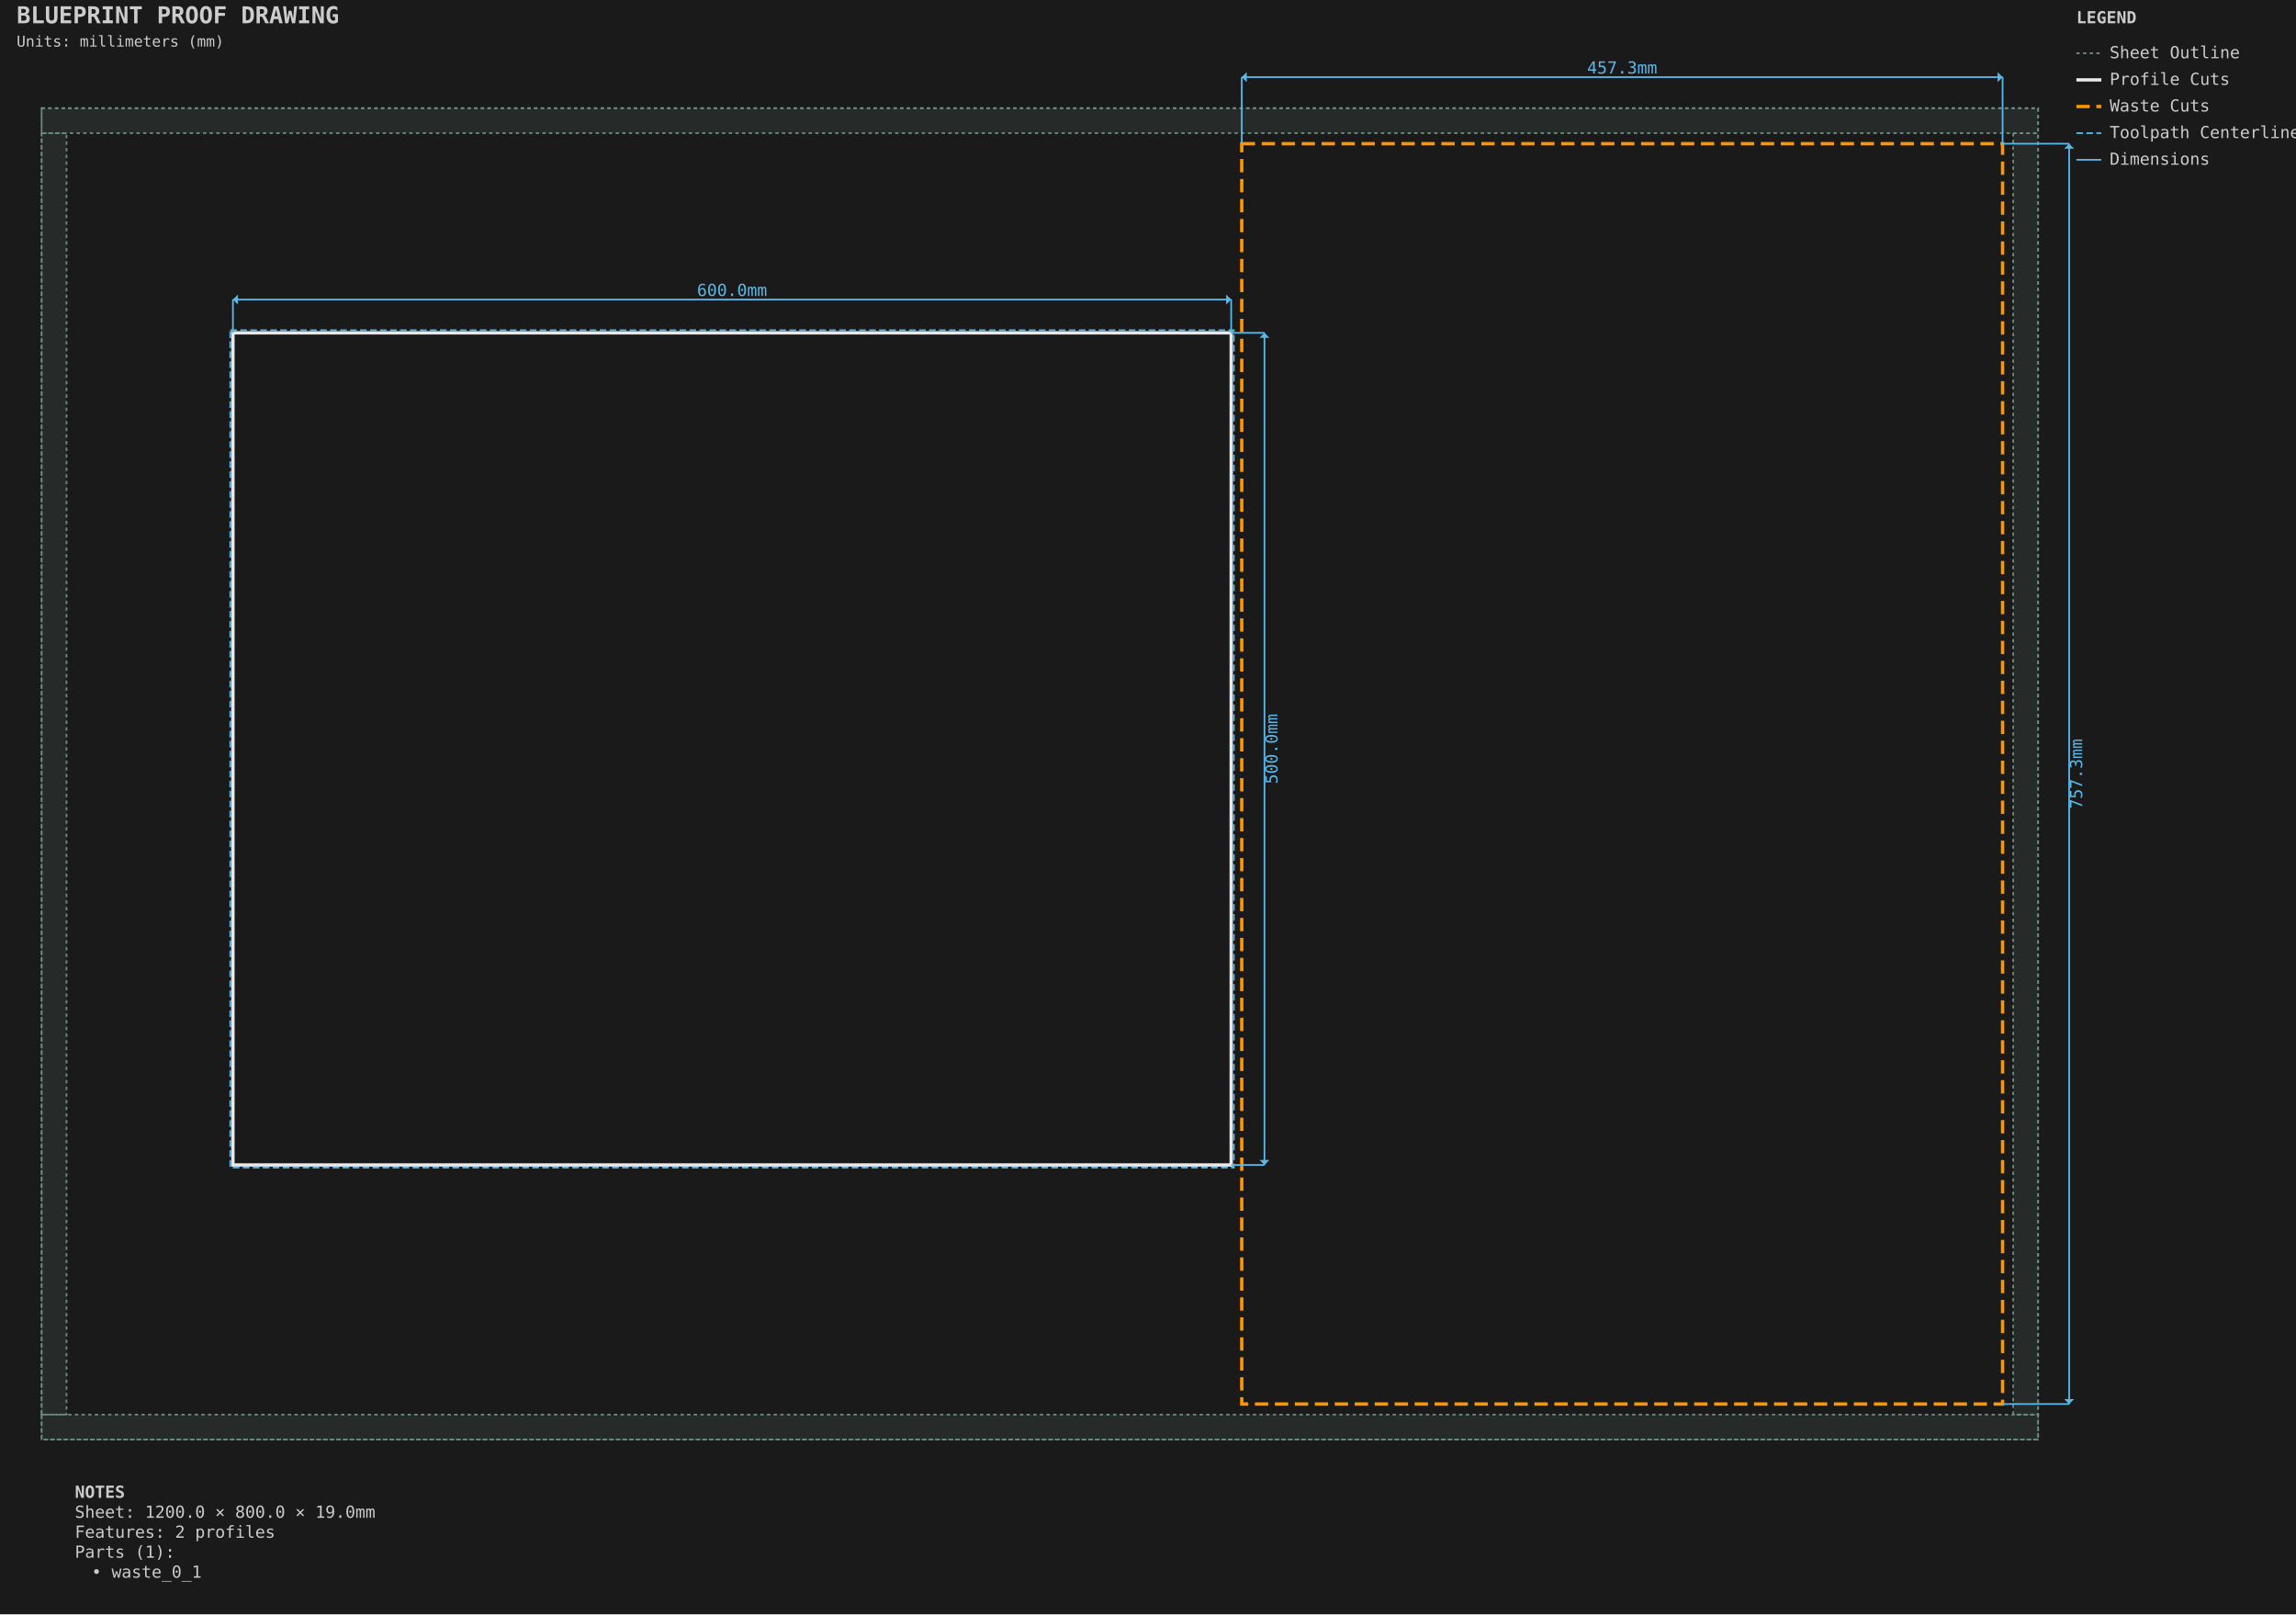
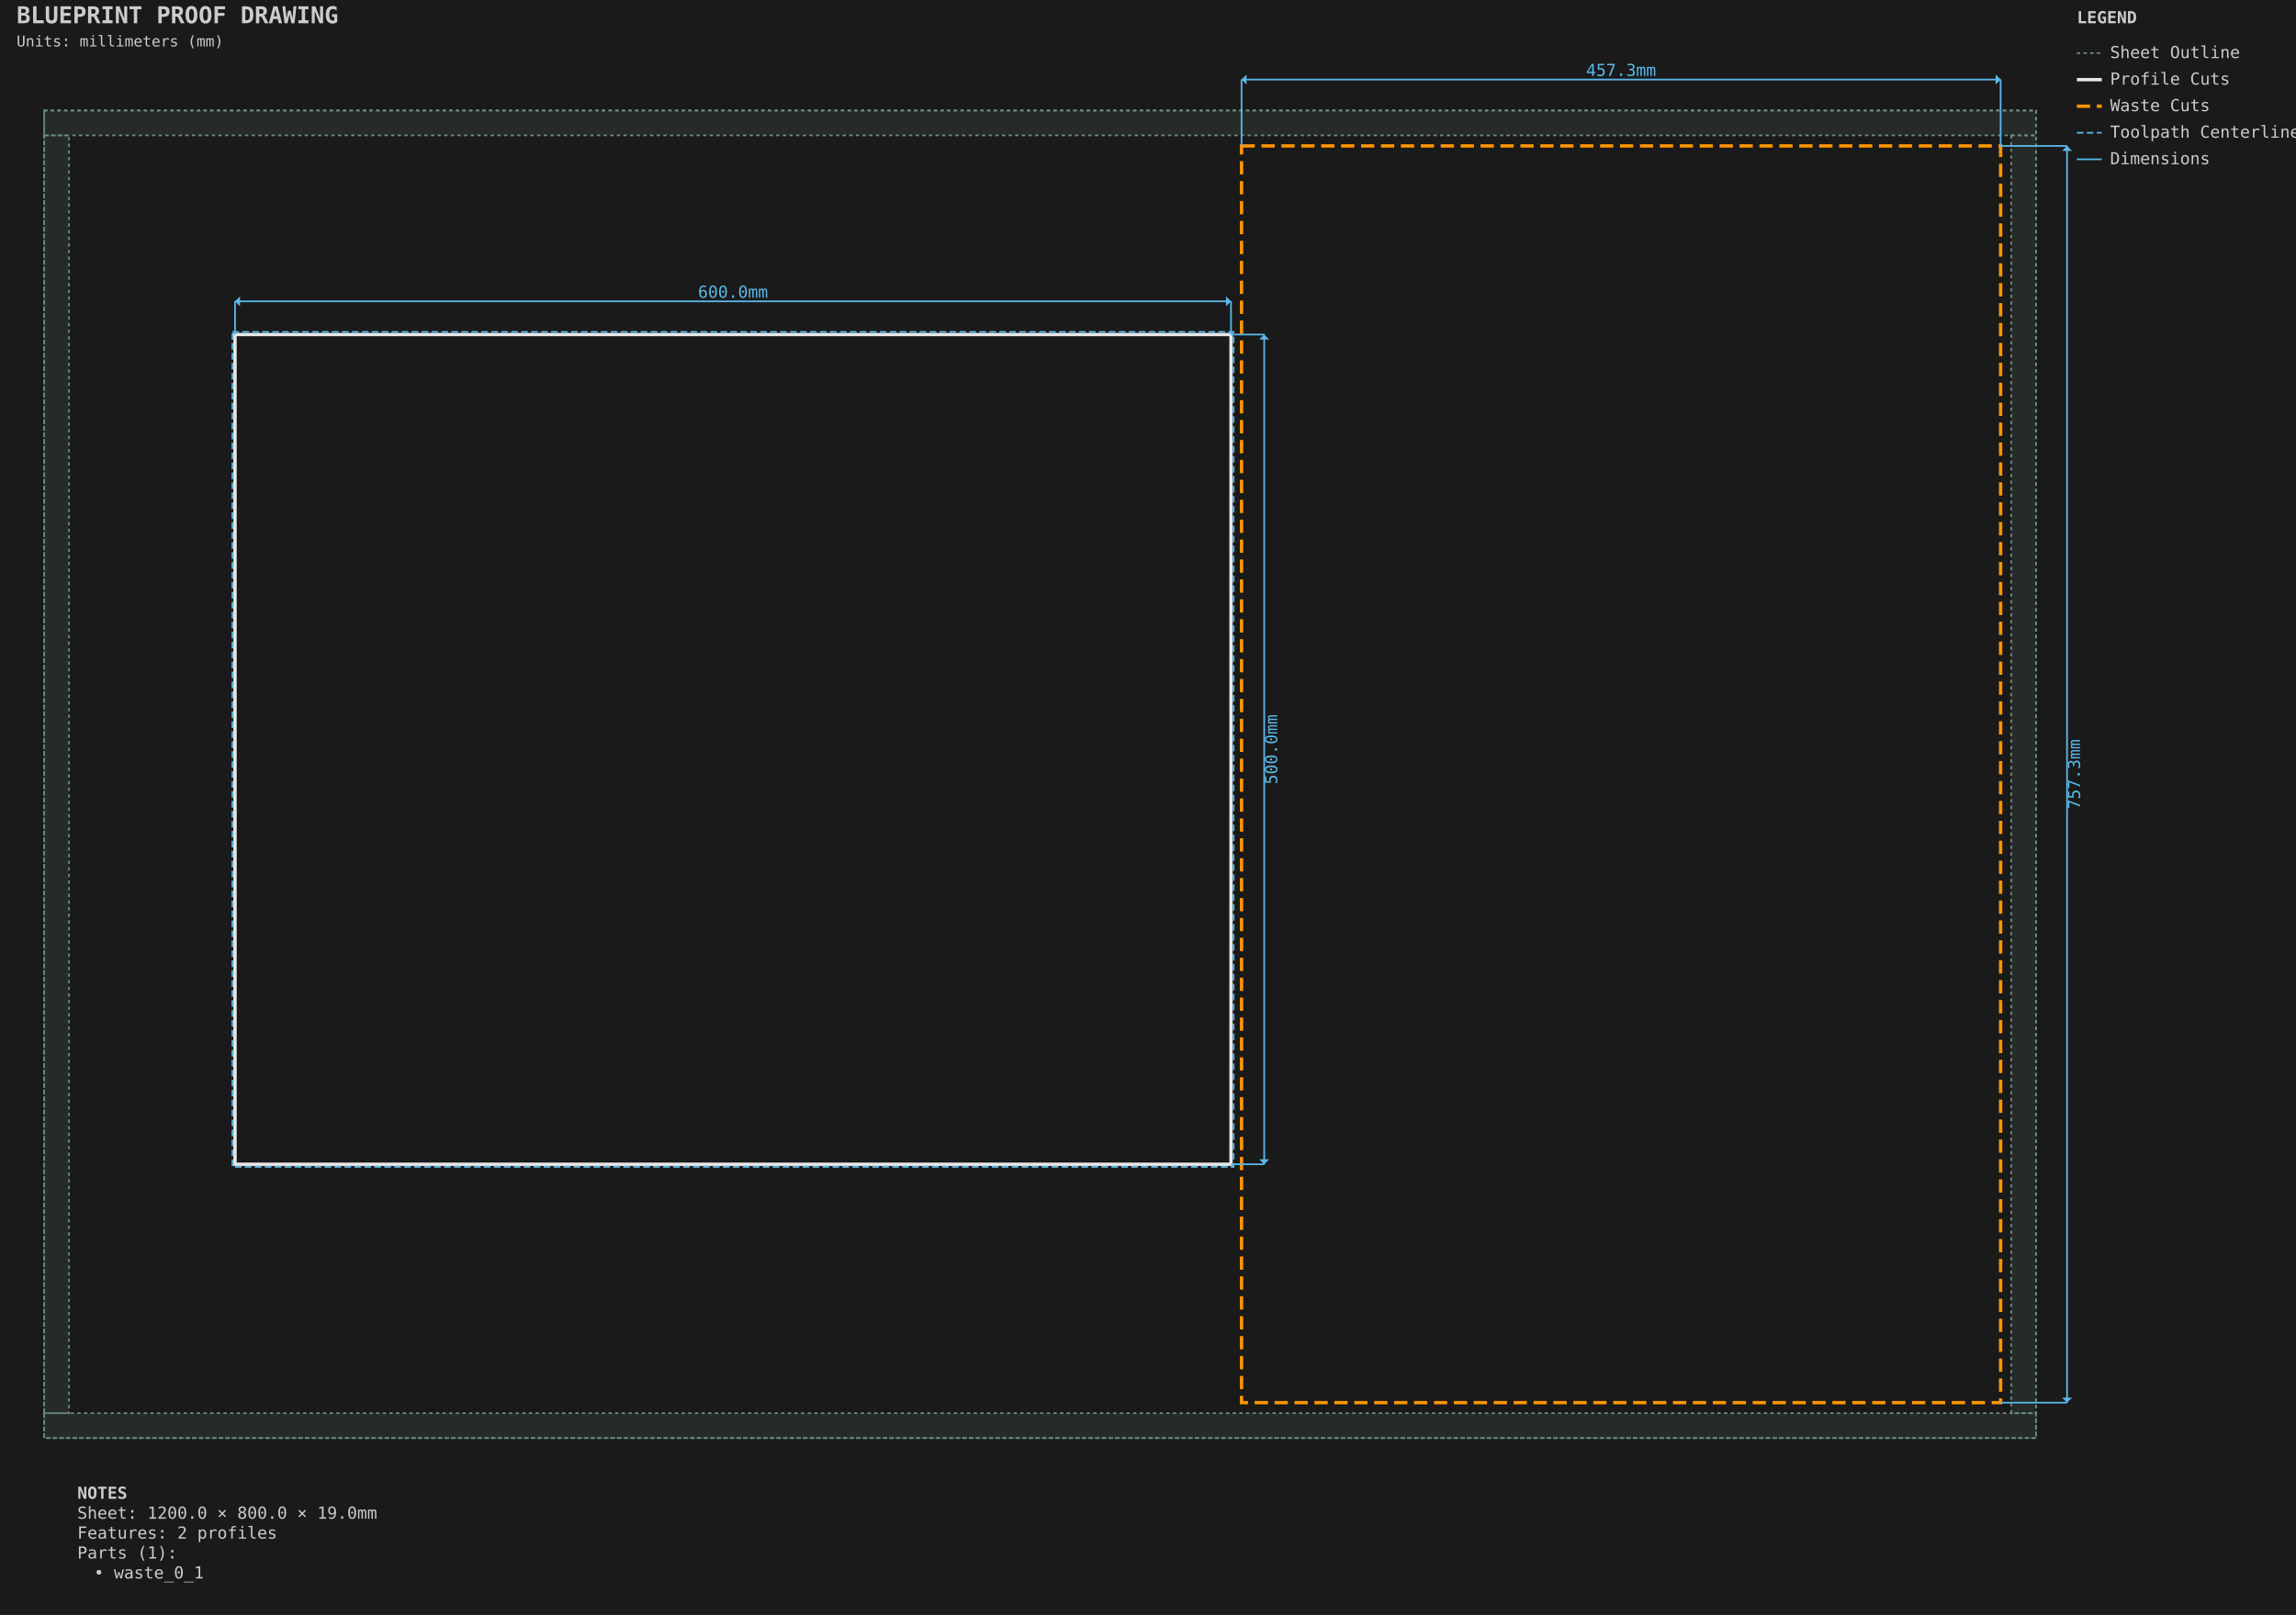
- <svg xmlns="http://www.w3.org/2000/svg" viewBox="-25.000 -65.000 1380.000 970.000" width="1380.0mm" height="970.0mm">
+ <svg xmlns="http://www.w3.org/2000/svg" viewBox="-26.587 -66.588 1383.175 973.175" width="1383.175mm" height="973.175mm">
  <style>.default { stroke: #e8e8e8; fill: none; stroke-width: 1; }
.sheet-outline { stroke: #6b8e7f; fill: none; stroke-width: 1; stroke-dasharray: 2,2; }
.profile { stroke: #e8e8e8; fill: none; stroke-width: 2; }
.pocket { stroke: #6496c8; fill: #6496c8; fill-opacity: 0.2; stroke-width: 1.5; }
.hole { stroke: #e8e8e8; fill: none; stroke-width: 1.5; }
.engrave { stroke: #888888; fill: none; stroke-width: 0.25; }
.waste { stroke: #ff9500; fill: none; stroke-width: 2; stroke-dasharray: 8,4; }
.toolpath { stroke: #5ab9ea; fill: none; stroke-width: 1; stroke-dasharray: 4,2; }
.dimension { stroke: #5ab9ea; fill: none; stroke-width: 1; }
.dimension-text { fill: #5ab9ea; font-family: monospace; font-size: 10px; }
.construction { stroke: #6b8e7f; fill: none; stroke-width: 0.5; stroke-dasharray: 2,2; }
.label { fill: #ffcc00; font-family: monospace; font-size: 8px; font-weight: bold; }
.notes { fill: #cccccc; font-family: monospace; font-size: 10px; }
.envelope { stroke: #ff6b6b; fill: none; stroke-width: 2; }
.wasteboard { stroke: #4ecdc4; fill: #4ecdc4; fill-opacity: 0.1; stroke-width: 1.5; }
.effective-envelope { stroke: #ffd93d; fill: none; stroke-width: 1; stroke-dasharray: 4,2; }
.origin { stroke: #ff6b6b; fill: #ff6b6b; stroke-width: 1; }
.centerline { stroke: #6b8e7f; fill: none; stroke-width: 0.5; stroke-dasharray: 8,4; }
.margin-zone { fill: #6b8e7f; fill-opacity: 0.15; }
.legend { fill: #cccccc; font-family: monospace; font-size: 10px; }
.title { fill: #cccccc; font-family: monospace; font-size: 14px; font-weight: bold; }
.section-label { fill: #5ab9ea; font-family: monospace; font-size: 9px; font-weight: bold; }
.callout-box { stroke: #5ab9ea; fill: none; stroke-width: 1; }
.callout-detail { stroke: #e8e8e8; fill: none; stroke-width: 1.5; }
.beam-assembly { stroke: #e8e8e8; fill: none; stroke-width: 1; }
.beam-layer { stroke: #6496c8; fill: #6496c8; fill-opacity: 0.15; stroke-width: 1; }
.beam-splice { stroke: #ff9500; fill: none; stroke-width: 1.5; stroke-dasharray: 4,2; }</style>
-   <rect x="-25.0" y="-65.0" width="1380.0" height="970.0" fill="#1a1a1a" />
+   <rect x="-26.587" y="-66.588" width="1383.175" height="973.175" fill="#1a1a1a" />
  <g id="SHEET_OUTLINE" class="sheet-outline">
    <rect x="0.000" y="0.000" width="1200.000" height="800.000" stroke="#6b8e7f" fill="none" stroke-width="1" stroke-dasharray="2,2" id="sheet_boundary" />
    <rect x="0.000" y="0.000" width="1200.000" height="15.000" fill="#6b8e7f" fill-opacity="0.15" id="margin_bottom" />
    <rect x="0.000" y="785.000" width="1200.000" height="15.000" fill="#6b8e7f" fill-opacity="0.15" id="margin_top" />
    <rect x="0.000" y="15.000" width="15.000" height="770.000" fill="#6b8e7f" fill-opacity="0.15" id="margin_left" />
    <rect x="1185.000" y="15.000" width="15.000" height="770.000" fill="#6b8e7f" fill-opacity="0.15" id="margin_right" />
  </g>
  <g id="PROFILE_CUTS" class="profile-cuts">
    <rect x="115.000" y="135.000" width="600.000" height="500.000" stroke="#e8e8e8" fill="none" stroke-width="2" id="generated_profile_0" />
  </g>
  <g id="PROFILE_TOOLPATHS" class="profile-toolpaths">
    <rect x="113.413" y="133.413" width="603.175" height="503.175" stroke="#5ab9ea" fill="none" stroke-width="1" stroke-dasharray="4,2" id="generated_profile_0_toolpath" />
  </g>
  <g id="WASTE_CUTS" class="waste-cuts">
    <rect x="721.350" y="21.350" width="457.300" height="757.300" stroke="#ff9500" fill="none" stroke-width="2" stroke-dasharray="8,4" id="waste_0_1" />
  </g>
  <g id="DIMENSIONS" class="dimensions">
    <line x1="115.0" y1="135.0" x2="115.0" y2="115.0" stroke="#5ab9ea" stroke-width="1" />
    <line x1="715.0" y1="135.0" x2="715.0" y2="115.0" stroke="#5ab9ea" stroke-width="1" />
    <line x1="115.0" y1="115.0" x2="715.0" y2="115.0" stroke="#5ab9ea" stroke-width="1" />
    <polygon points="115.0,115.0 118.0,112.0 118.0,118.0" fill="#5ab9ea" />
    <polygon points="715.0,115.0 712.0,112.0 712.0,118.0" fill="#5ab9ea" />
    <text x="415.0" y="110.0" text-anchor="middle" dominant-baseline="middle" fill="#5ab9ea" font-family="monospace" font-size="10px">600.0mm</text>
    <line x1="715.0" y1="135.0" x2="735.0" y2="135.0" stroke="#5ab9ea" stroke-width="1" />
    <line x1="715.0" y1="635.0" x2="735.0" y2="635.0" stroke="#5ab9ea" stroke-width="1" />
    <line x1="735.0" y1="135.0" x2="735.0" y2="635.0" stroke="#5ab9ea" stroke-width="1" />
    <polygon points="735.0,135.0 732.0,138.0 738.0,138.0" fill="#5ab9ea" />
    <polygon points="735.0,635.0 732.0,632.0 738.0,632.0" fill="#5ab9ea" />
    <text x="740.0" y="385.0" text-anchor="middle" dominant-baseline="middle" transform="rotate(-90 740.0 385.0)" fill="#5ab9ea" font-family="monospace" font-size="10px">500.0mm</text>
    <line x1="721.35" y1="21.35" x2="721.35" y2="-18.65" stroke="#5ab9ea" stroke-width="1" />
    <line x1="1178.65" y1="21.35" x2="1178.65" y2="-18.65" stroke="#5ab9ea" stroke-width="1" />
    <line x1="721.35" y1="-18.65" x2="1178.65" y2="-18.65" stroke="#5ab9ea" stroke-width="1" />
    <polygon points="721.35,-18.65 724.35,-21.65 724.35,-15.65" fill="#5ab9ea" />
    <polygon points="1178.65,-18.65 1175.65,-21.65 1175.65,-15.65" fill="#5ab9ea" />
    <text x="950.0" y="-23.65" text-anchor="middle" dominant-baseline="middle" fill="#5ab9ea" font-family="monospace" font-size="10px">457.3mm</text>
    <line x1="1178.65" y1="21.35" x2="1218.65" y2="21.35" stroke="#5ab9ea" stroke-width="1" />
    <line x1="1178.65" y1="778.65" x2="1218.65" y2="778.65" stroke="#5ab9ea" stroke-width="1" />
    <line x1="1218.65" y1="21.35" x2="1218.65" y2="778.65" stroke="#5ab9ea" stroke-width="1" />
    <polygon points="1218.65,21.35 1215.65,24.35 1221.65,24.35" fill="#5ab9ea" />
    <polygon points="1218.65,778.65 1215.65,775.65 1221.65,775.65" fill="#5ab9ea" />
    <text x="1223.65" y="400.0" text-anchor="middle" dominant-baseline="middle" transform="rotate(-90 1223.65 400.0)" fill="#5ab9ea" font-family="monospace" font-size="10px">757.3mm</text>
  </g>
  <g id="TITLE_BLOCK" class="title-block">
-     <text x="-15.0" y="-51.0" fill="#cccccc" font-family="monospace" font-size="14px" font-weight="bold">BLUEPRINT PROOF DRAWING</text>
-     <text x="-15.0" y="-37.0" fill="#cccccc" font-family="monospace" font-size="9px">Units: millimeters (mm)</text>
+     <text x="-16.587" y="-52.588" fill="#cccccc" font-family="monospace" font-size="14px" font-weight="bold">BLUEPRINT PROOF DRAWING</text>
+     <text x="-16.587" y="-38.588" fill="#cccccc" font-family="monospace" font-size="9px">Units: millimeters (mm)</text>
  </g>
  <g id="LEGEND" class="legend">
-     <text x="1223.0" y="-51.0" fill="#cccccc" font-family="monospace" font-size="10px" font-weight="bold">LEGEND</text>
-     <line x1="1223.0" y1="-33.0" x2="1238.0" y2="-33.0" stroke="#6b8e7f" stroke-width="1" stroke-dasharray="2,2" />
-     <text x="1243.0" y="-30.0" fill="#cccccc" font-family="monospace" font-size="10px">Sheet Outline</text>
-     <line x1="1223.0" y1="-17.0" x2="1238.0" y2="-17.0" stroke="#e8e8e8" stroke-width="2" />
-     <text x="1243.0" y="-14.0" fill="#cccccc" font-family="monospace" font-size="10px">Profile Cuts</text>
-     <line x1="1223.0" y1="-1.0" x2="1238.0" y2="-1.0" stroke="#ff9500" stroke-width="2" stroke-dasharray="8,4" />
-     <text x="1243.0" y="2.0" fill="#cccccc" font-family="monospace" font-size="10px">Waste Cuts</text>
-     <line x1="1223.0" y1="15.0" x2="1238.0" y2="15.0" stroke="#5ab9ea" stroke-width="1" stroke-dasharray="4,2" />
-     <text x="1243.0" y="18.0" fill="#cccccc" font-family="monospace" font-size="10px">Toolpath Centerline</text>
-     <line x1="1223.0" y1="31.0" x2="1238.0" y2="31.0" stroke="#5ab9ea" stroke-width="1" />
-     <text x="1243.0" y="34.0" fill="#cccccc" font-family="monospace" font-size="10px">Dimensions</text>
+     <text x="1224.588" y="-52.588" fill="#cccccc" font-family="monospace" font-size="10px" font-weight="bold">LEGEND</text>
+     <line x1="1224.588" y1="-34.588" x2="1239.588" y2="-34.588" stroke="#6b8e7f" stroke-width="1" stroke-dasharray="2,2" />
+     <text x="1244.588" y="-31.588" fill="#cccccc" font-family="monospace" font-size="10px">Sheet Outline</text>
+     <line x1="1224.588" y1="-18.588" x2="1239.588" y2="-18.588" stroke="#e8e8e8" stroke-width="2" />
+     <text x="1244.588" y="-15.588" fill="#cccccc" font-family="monospace" font-size="10px">Profile Cuts</text>
+     <line x1="1224.588" y1="-2.588" x2="1239.588" y2="-2.588" stroke="#ff9500" stroke-width="2" stroke-dasharray="8,4" />
+     <text x="1244.588" y="0.412" fill="#cccccc" font-family="monospace" font-size="10px">Waste Cuts</text>
+     <line x1="1224.588" y1="13.412" x2="1239.588" y2="13.412" stroke="#5ab9ea" stroke-width="1" stroke-dasharray="4,2" />
+     <text x="1244.588" y="16.412" fill="#cccccc" font-family="monospace" font-size="10px">Toolpath Centerline</text>
+     <line x1="1224.588" y1="29.412" x2="1239.588" y2="29.412" stroke="#5ab9ea" stroke-width="1" />
+     <text x="1244.588" y="32.412" fill="#cccccc" font-family="monospace" font-size="10px">Dimensions</text>
  </g>
  <g id="NOTES" class="notes">
-     <text x="20" y="835.0" fill="#cccccc" font-family="monospace" font-size="10px" font-weight="bold">NOTES</text>
-     <text x="20" y="847.0" fill="#cccccc" font-family="monospace" font-size="10px">Sheet: 1200.0 × 800.0 × 19.0mm</text>
-     <text x="20" y="859.0" fill="#cccccc" font-family="monospace" font-size="10px">Features: 2 profiles</text>
-     <text x="20" y="871.0" fill="#cccccc" font-family="monospace" font-size="10px">Parts (1):</text>
-     <text x="30" y="883.0" fill="#cccccc" font-family="monospace" font-size="10px">• waste_0_1</text>
+     <text x="20" y="836.587" fill="#cccccc" font-family="monospace" font-size="10px" font-weight="bold">NOTES</text>
+     <text x="20" y="848.587" fill="#cccccc" font-family="monospace" font-size="10px">Sheet: 1200.0 × 800.0 × 19.0mm</text>
+     <text x="20" y="860.587" fill="#cccccc" font-family="monospace" font-size="10px">Features: 2 profiles</text>
+     <text x="20" y="872.587" fill="#cccccc" font-family="monospace" font-size="10px">Parts (1):</text>
+     <text x="30" y="884.587" fill="#cccccc" font-family="monospace" font-size="10px">• waste_0_1</text>
  </g>
</svg>
